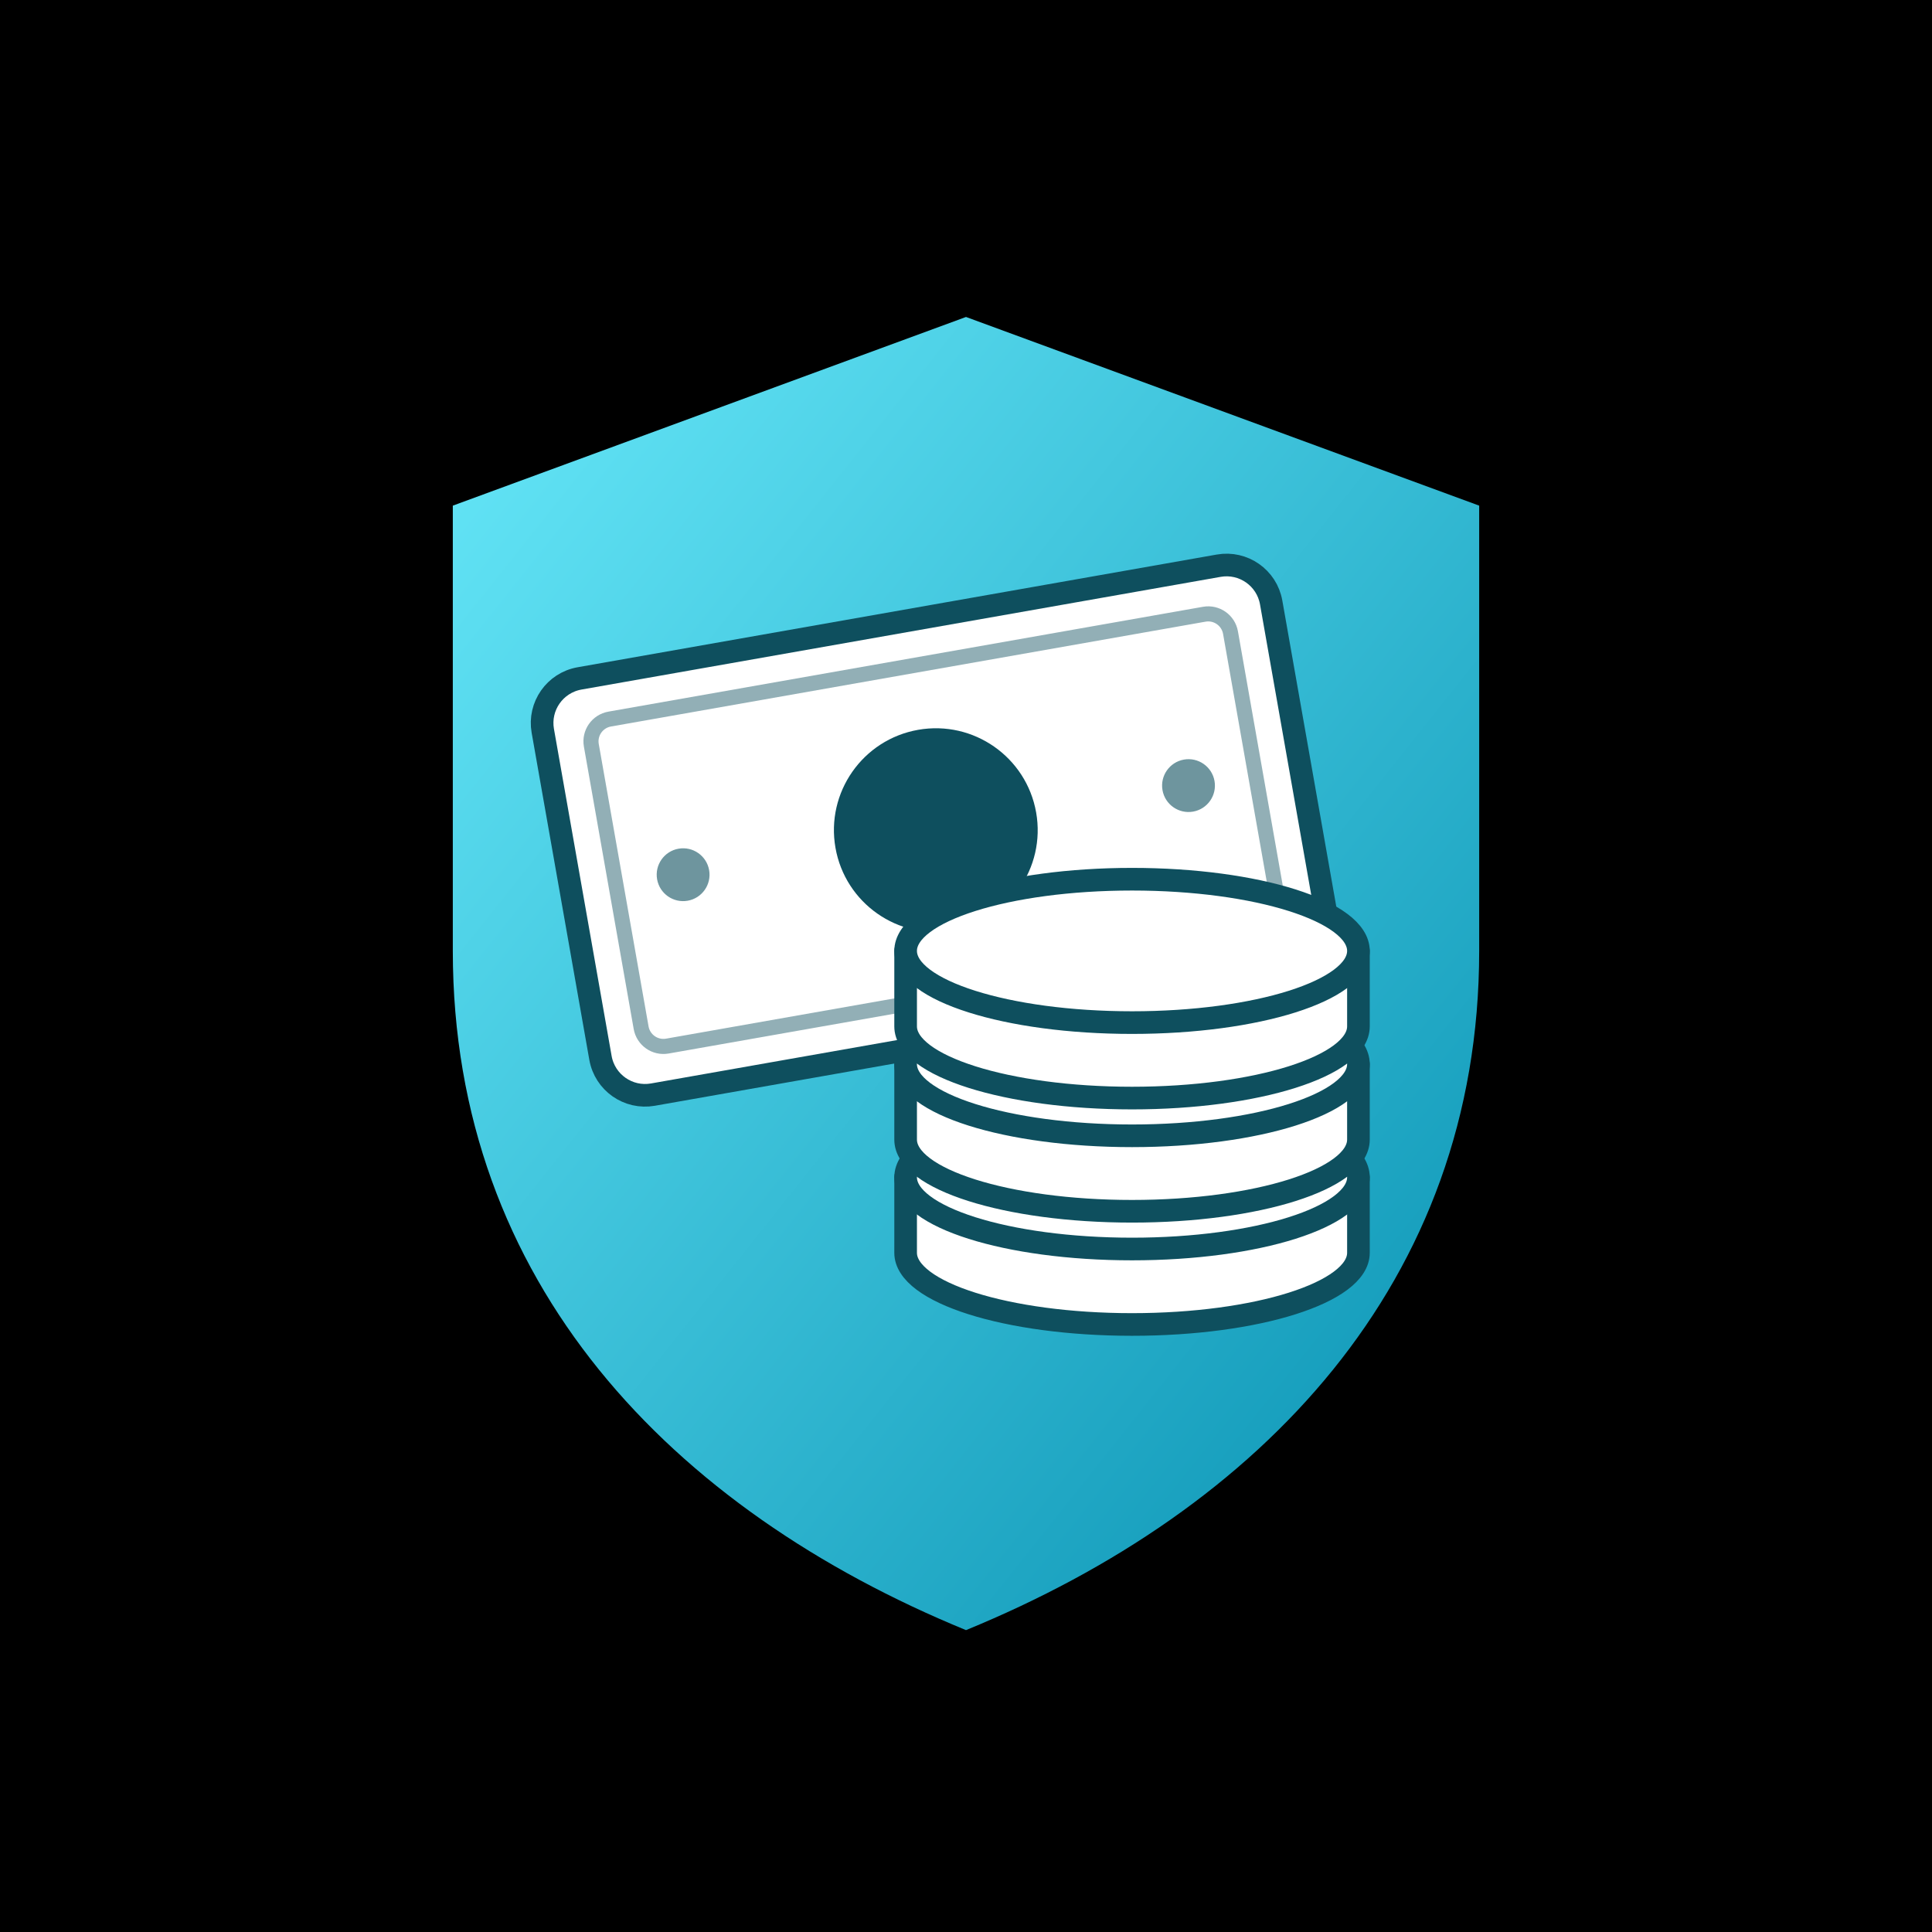
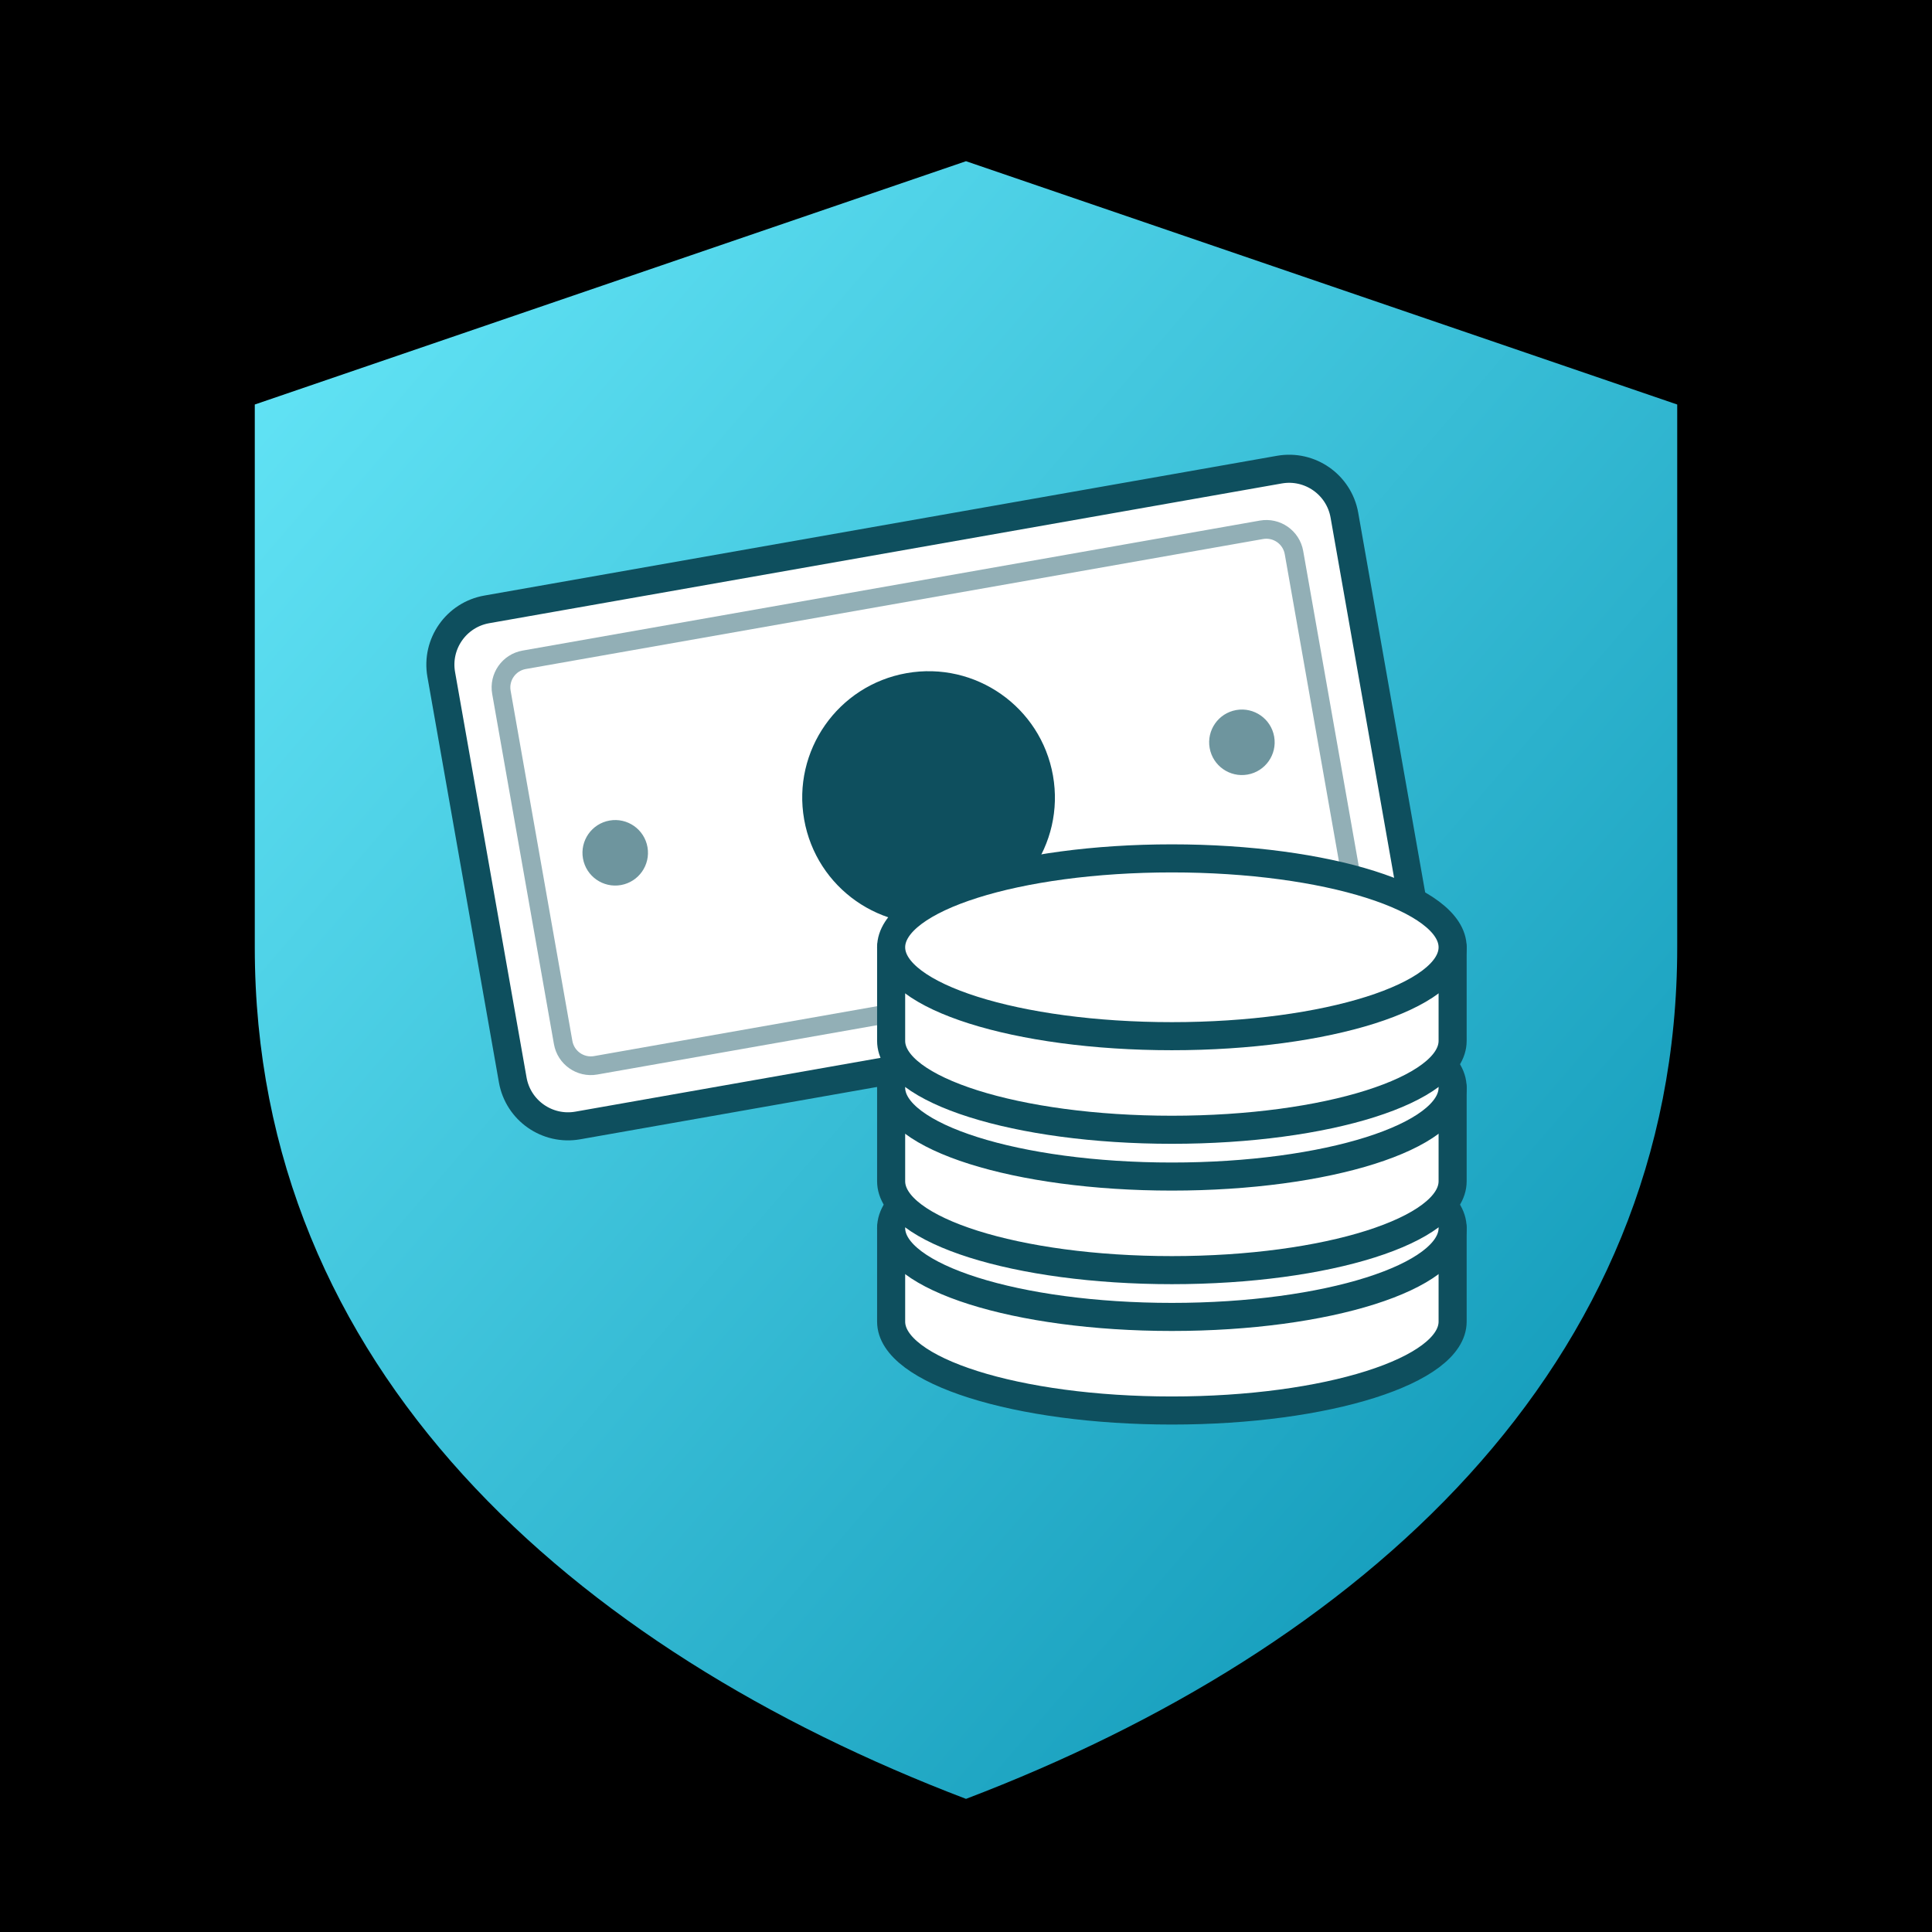
<svg xmlns="http://www.w3.org/2000/svg" viewBox="0 0 512 512">
  <defs>
    <linearGradient id="shield" x1="0" y1="0" x2="1" y2="1">
      <stop offset="0" stop-color="#67E8F9" />
      <stop offset="1" stop-color="#0891B2" />
    </linearGradient>
  </defs>
  <rect width="512" height="512" fill="#000" />
-   <path d="M256 84 L392 134 V252 C392 340 334 400 256 432 C178 400 120 340 120 252 V134 Z" fill="url(#shield)" />
-   <g transform="rotate(-10 248 220)">
-     <rect x="150" y="164" width="196" height="112" rx="12" fill="#fff" stroke="#0E4F5E" stroke-width="6" />
-     <rect x="162" y="176" width="172" height="88" rx="6" fill="none" stroke="#0E4F5E" stroke-width="4" stroke-opacity=".45" />
-     <circle cx="180" cy="220" r="7" fill="#0E4F5E" fill-opacity=".6" />
-     <circle cx="316" cy="220" r="7" fill="#0E4F5E" fill-opacity=".6" />
-     <circle cx="248" cy="220" r="27" fill="#0E4F5E" />
-   </g>
-   <g fill="#fff" stroke="#0E4F5E" stroke-width="6" stroke-linejoin="round">
-     <path d="M240 312 V332 A60 19 0 0 0 360 332 V312 Z" />
-     <ellipse cx="300" cy="312" rx="60" ry="19" />
-     <path d="M240 282 V302 A60 19 0 0 0 360 302 V282 Z" />
-     <ellipse cx="300" cy="282" rx="60" ry="19" />
-     <path d="M240 252 V272 A60 19 0 0 0 360 272 V252 Z" />
-     <ellipse cx="300" cy="252" rx="60" ry="19" />
+   <g transform="translate(256 256) scale(1.24) translate(-256 -256)">
+     <path d="M256 84 L408 136 V252 C408 342 340 402 256 434 C172 402 104 342 104 252 V136 Z" fill="url(#shield)" />
+     <g transform="rotate(-10 248 220)">
+       <rect x="150" y="164" width="196" height="112" rx="12" fill="#fff" stroke="#0E4F5E" stroke-width="6" />
+       <rect x="162" y="176" width="172" height="88" rx="6" fill="none" stroke="#0E4F5E" stroke-width="4" stroke-opacity=".45" />
+       <circle cx="180" cy="220" r="7" fill="#0E4F5E" fill-opacity=".6" />
+       <circle cx="316" cy="220" r="7" fill="#0E4F5E" fill-opacity=".6" />
+       <circle cx="248" cy="220" r="27" fill="#0E4F5E" />
+     </g>
+     <g fill="#fff" stroke="#0E4F5E" stroke-width="6" stroke-linejoin="round">
+       <path d="M240 312 V332 A60 19 0 0 0 360 332 V312 Z" />
+       <ellipse cx="300" cy="312" rx="60" ry="19" />
+       <path d="M240 282 V302 A60 19 0 0 0 360 302 V282 Z" />
+       <ellipse cx="300" cy="282" rx="60" ry="19" />
+       <path d="M240 252 V272 A60 19 0 0 0 360 272 V252 Z" />
+       <ellipse cx="300" cy="252" rx="60" ry="19" />
+     </g>
  </g>
</svg>
